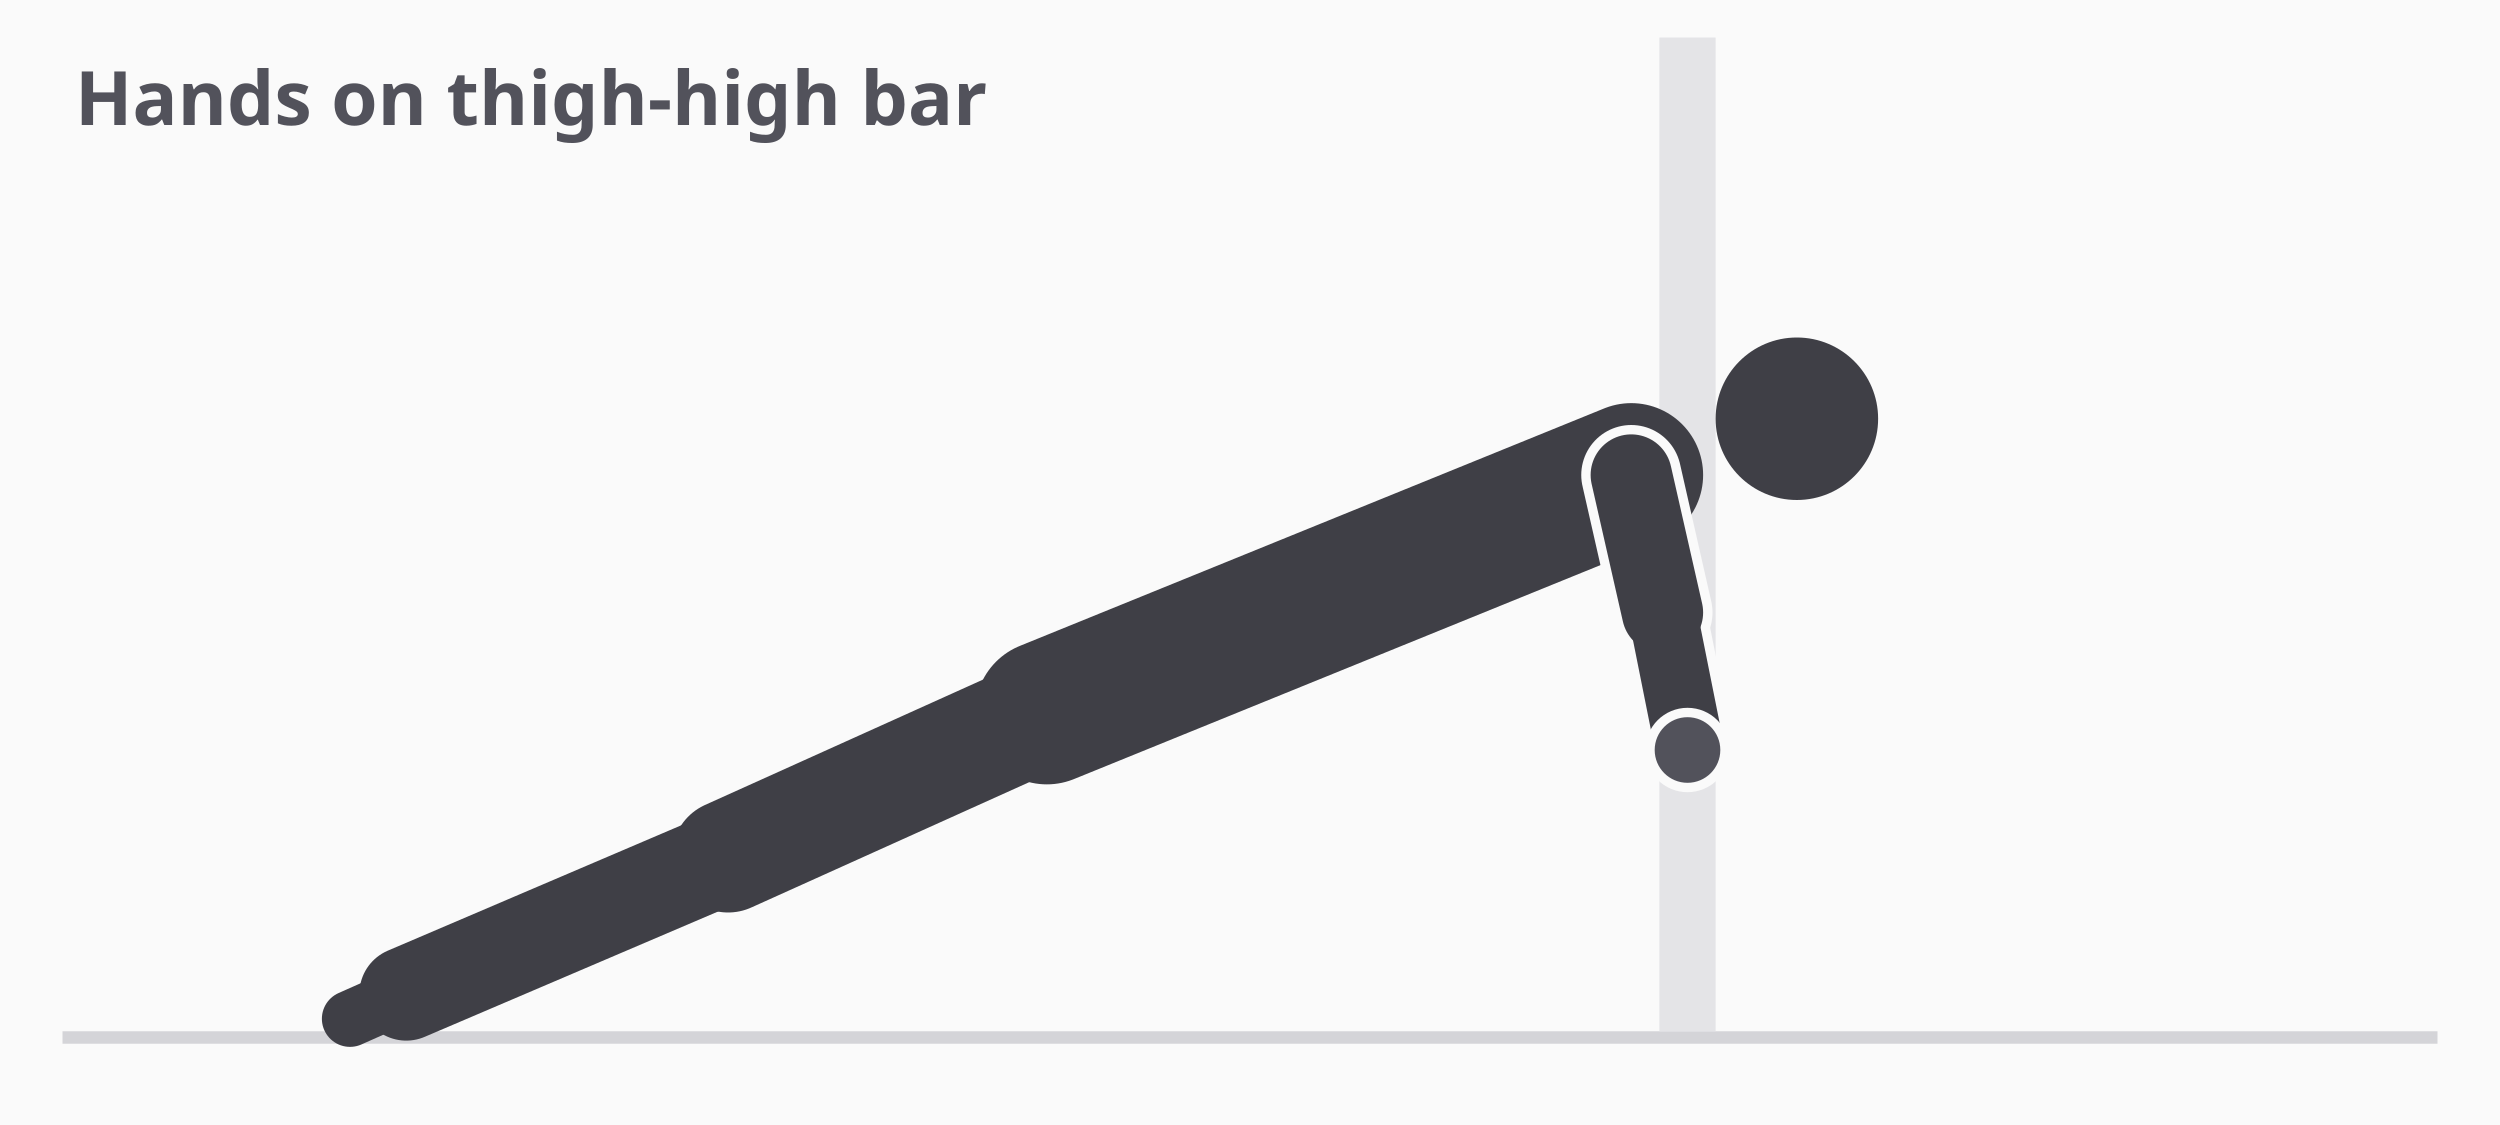
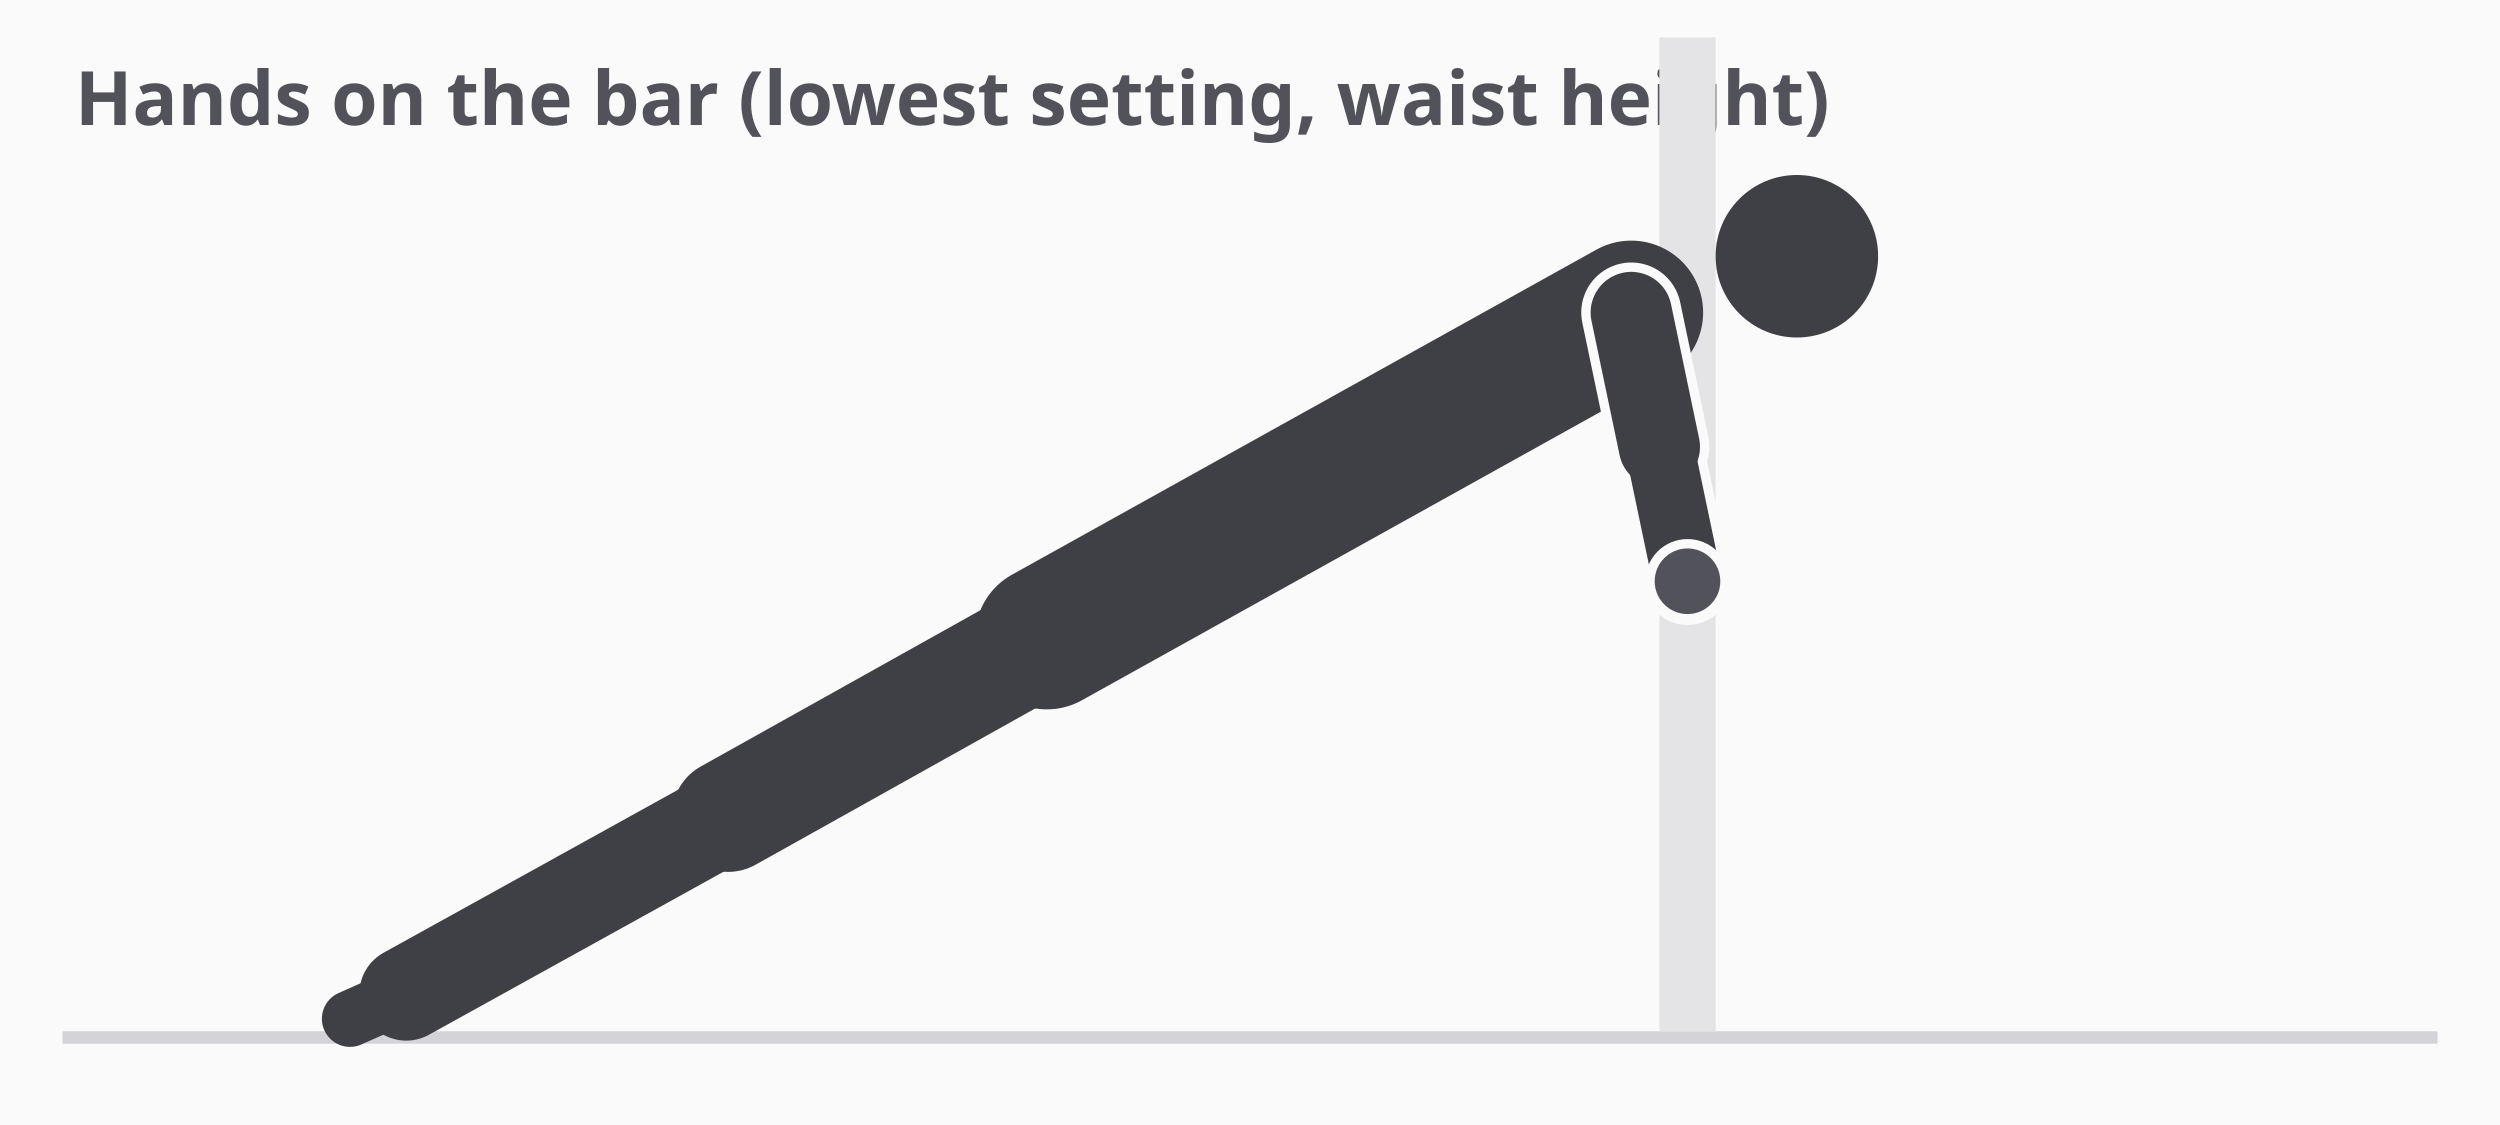
<svg xmlns="http://www.w3.org/2000/svg" viewBox="0 0 800 360">
  <rect width="800" height="360" fill="#fafafa" />
  <line x1="20" y1="332" x2="780" y2="332" stroke="#d4d4d8" stroke-width="4" />
-   <text x="24" y="40" font-family="system-ui, sans-serif" font-size="24" font-weight="700" fill="#52525b">Hands on thigh-high bar</text>
+   <text x="24" y="40" font-family="system-ui, sans-serif" font-size="24" font-weight="700" fill="#52525b">Hands on the bar (lowest setting, waist height)</text>
  <rect x="531" y="12" width="18" height="318" fill="#e4e4e7" />
  <path d="M130 318 L112 326" stroke="#3f3f46" stroke-width="18" stroke-linecap="round" fill="none" />
-   <path d="M130 318 L233 274" stroke="#3f3f46" stroke-width="30" stroke-linecap="round" fill="none" />
-   <path d="M233 274 L335 228" stroke="#3f3f46" stroke-width="36" stroke-linecap="round" fill="none" />
-   <path d="M335 228 L522 152" stroke="#3f3f46" stroke-width="46" stroke-linecap="round" fill="none" />
-   <circle cx="575" cy="134" r="26" fill="#3f3f46" />
-   <path d="M522 152 L532 196" stroke="#fafafa" stroke-width="32" stroke-linecap="round" fill="none" />
-   <path d="M532 196 L540 236" stroke="#fafafa" stroke-width="28" stroke-linecap="round" fill="none" />
-   <path d="M522 152 L532 196" stroke="#3f3f46" stroke-width="26" stroke-linecap="round" fill="none" />
-   <path d="M532 196 L540 236" stroke="#3f3f46" stroke-width="22" stroke-linecap="round" fill="none" />
-   <circle cx="540" cy="240" r="12" fill="#52525b" stroke="#fafafa" stroke-width="3" />
+   <path d="M130 318 L233 261" stroke="#3f3f46" stroke-width="30" stroke-linecap="round" fill="none" />
+   <path d="M233 261 L335 204" stroke="#3f3f46" stroke-width="36" stroke-linecap="round" fill="none" />
+   <path d="M335 204 L522 100" stroke="#3f3f46" stroke-width="46" stroke-linecap="round" fill="none" />
+   <circle cx="575" cy="82" r="26" fill="#3f3f46" />
+   <path d="M522 100 L531 143" stroke="#fafafa" stroke-width="32" stroke-linecap="round" fill="none" />
+   <path d="M531 143 L540 186" stroke="#fafafa" stroke-width="28" stroke-linecap="round" fill="none" />
+   <path d="M522 100 L531 143" stroke="#3f3f46" stroke-width="26" stroke-linecap="round" fill="none" />
+   <path d="M531 143 L540 186" stroke="#3f3f46" stroke-width="22" stroke-linecap="round" fill="none" />
+   <circle cx="540" cy="186" r="12" fill="#52525b" stroke="#fafafa" stroke-width="3" />
</svg>
